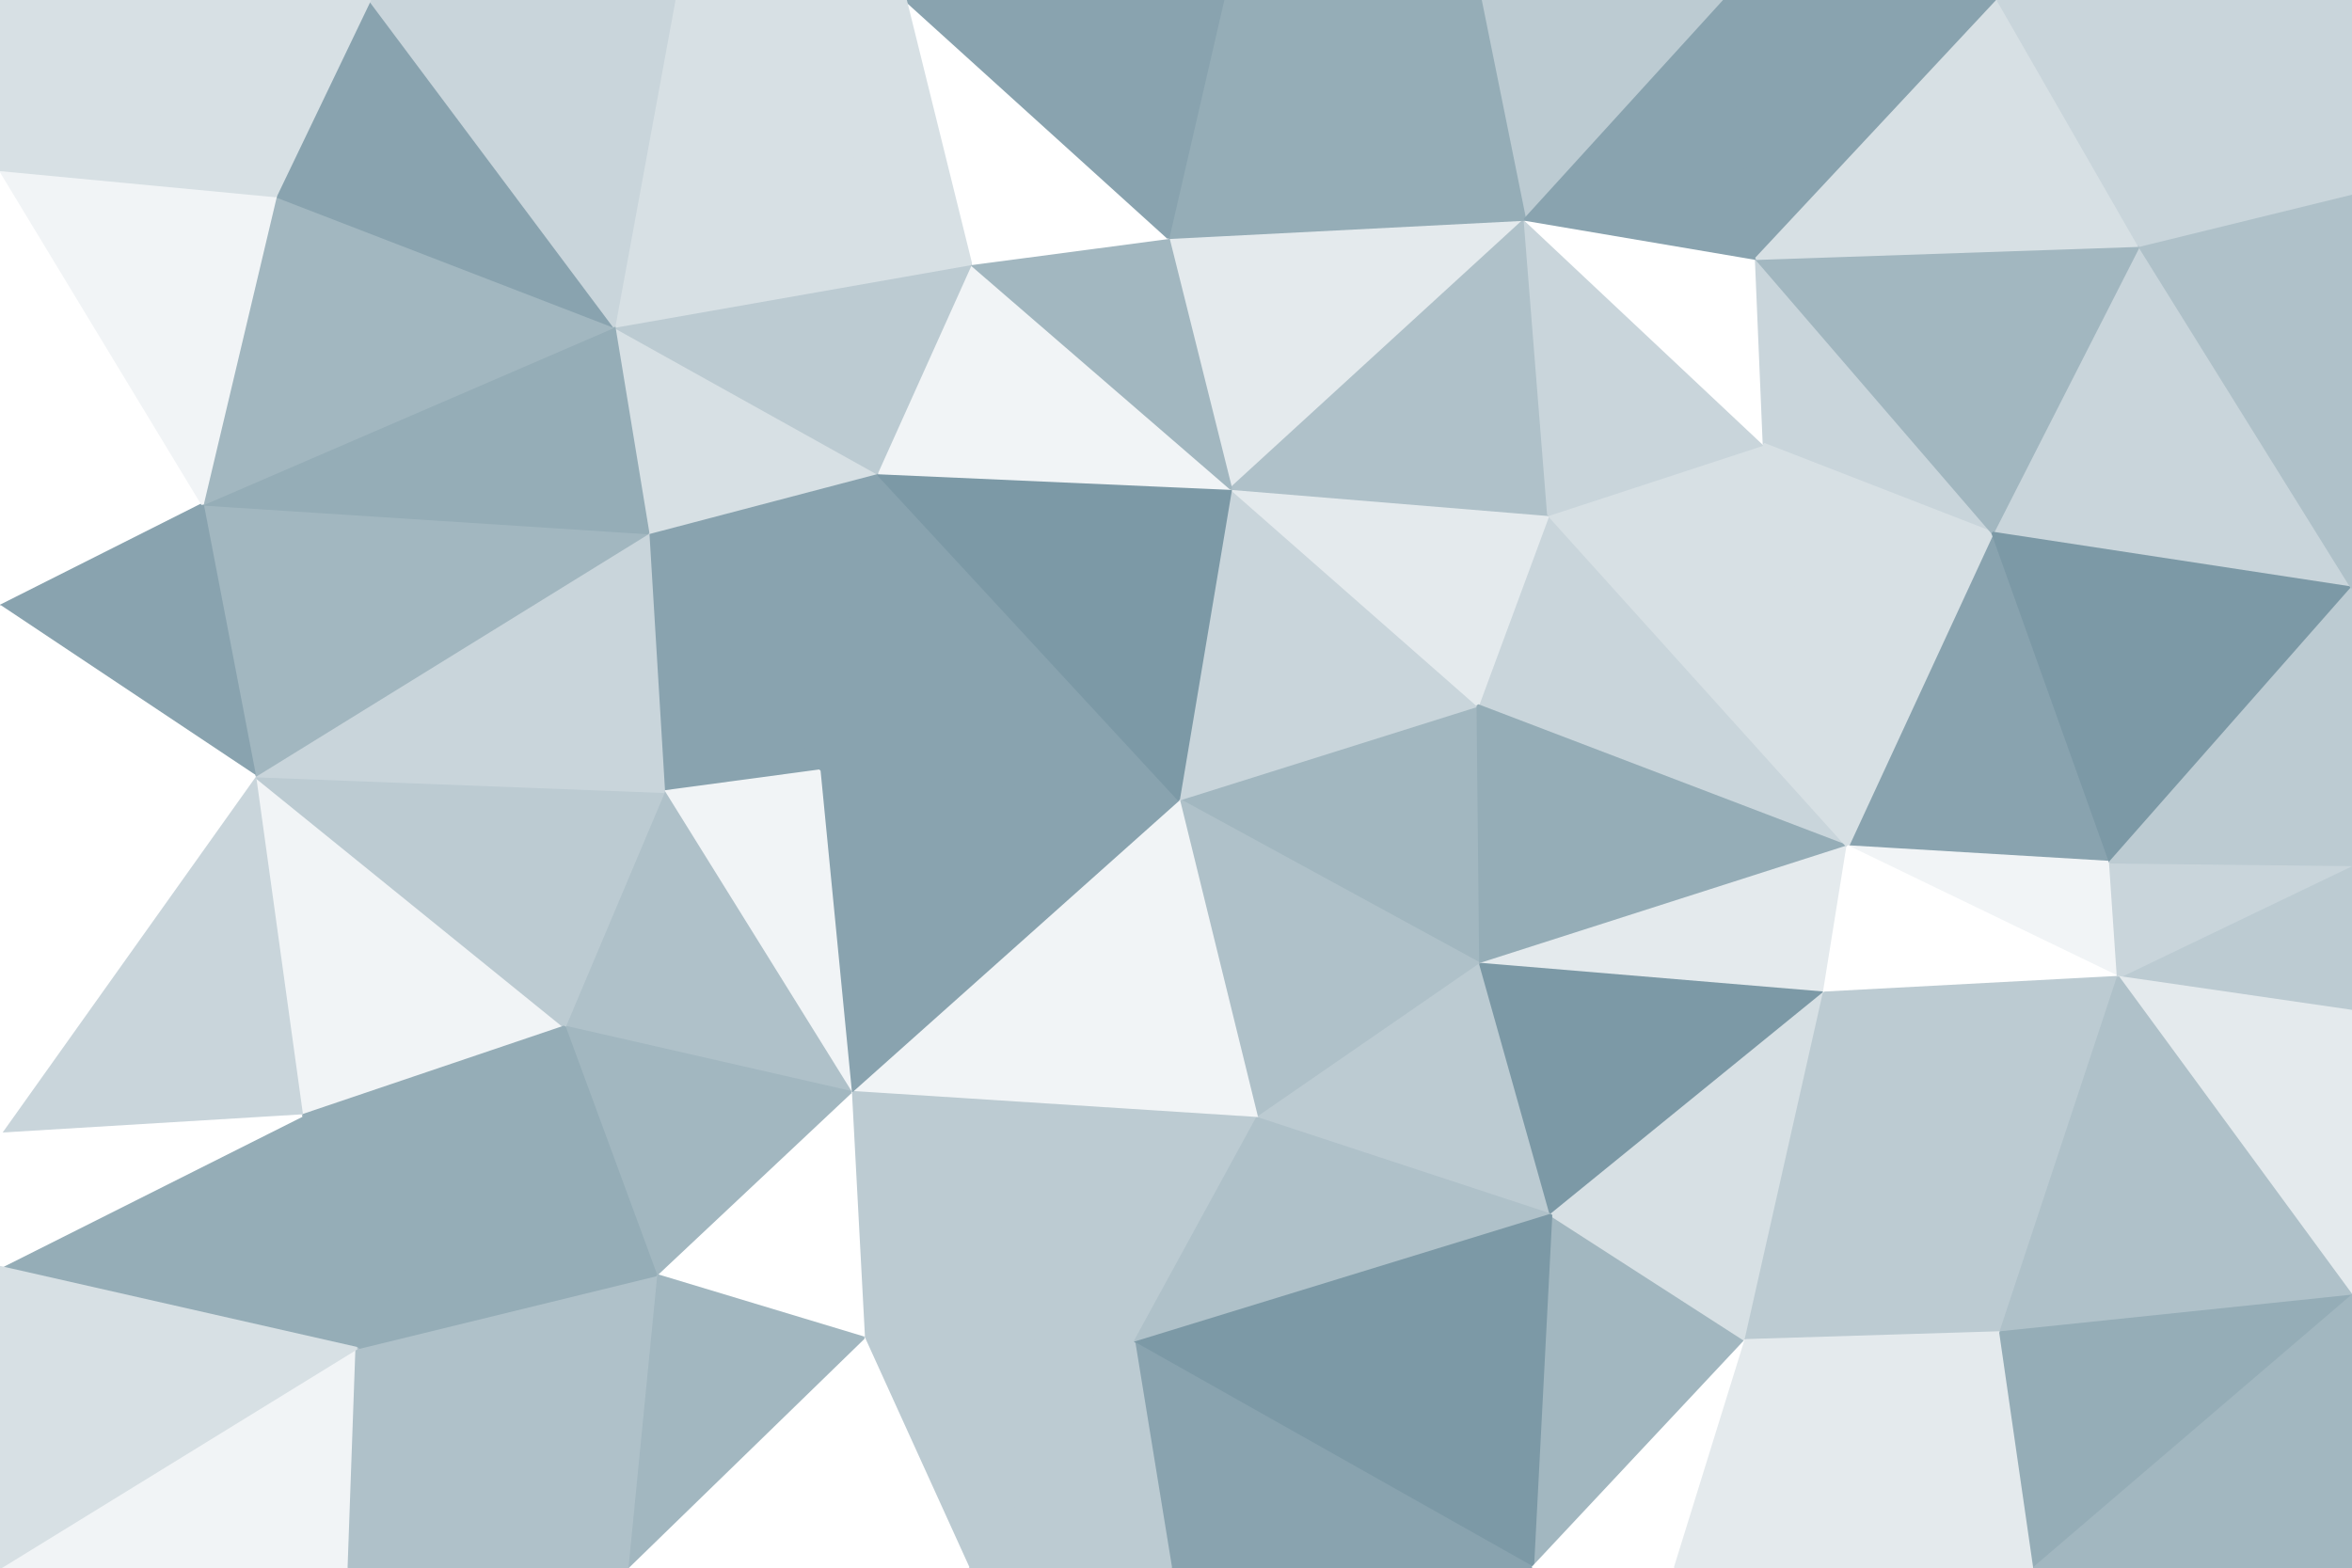
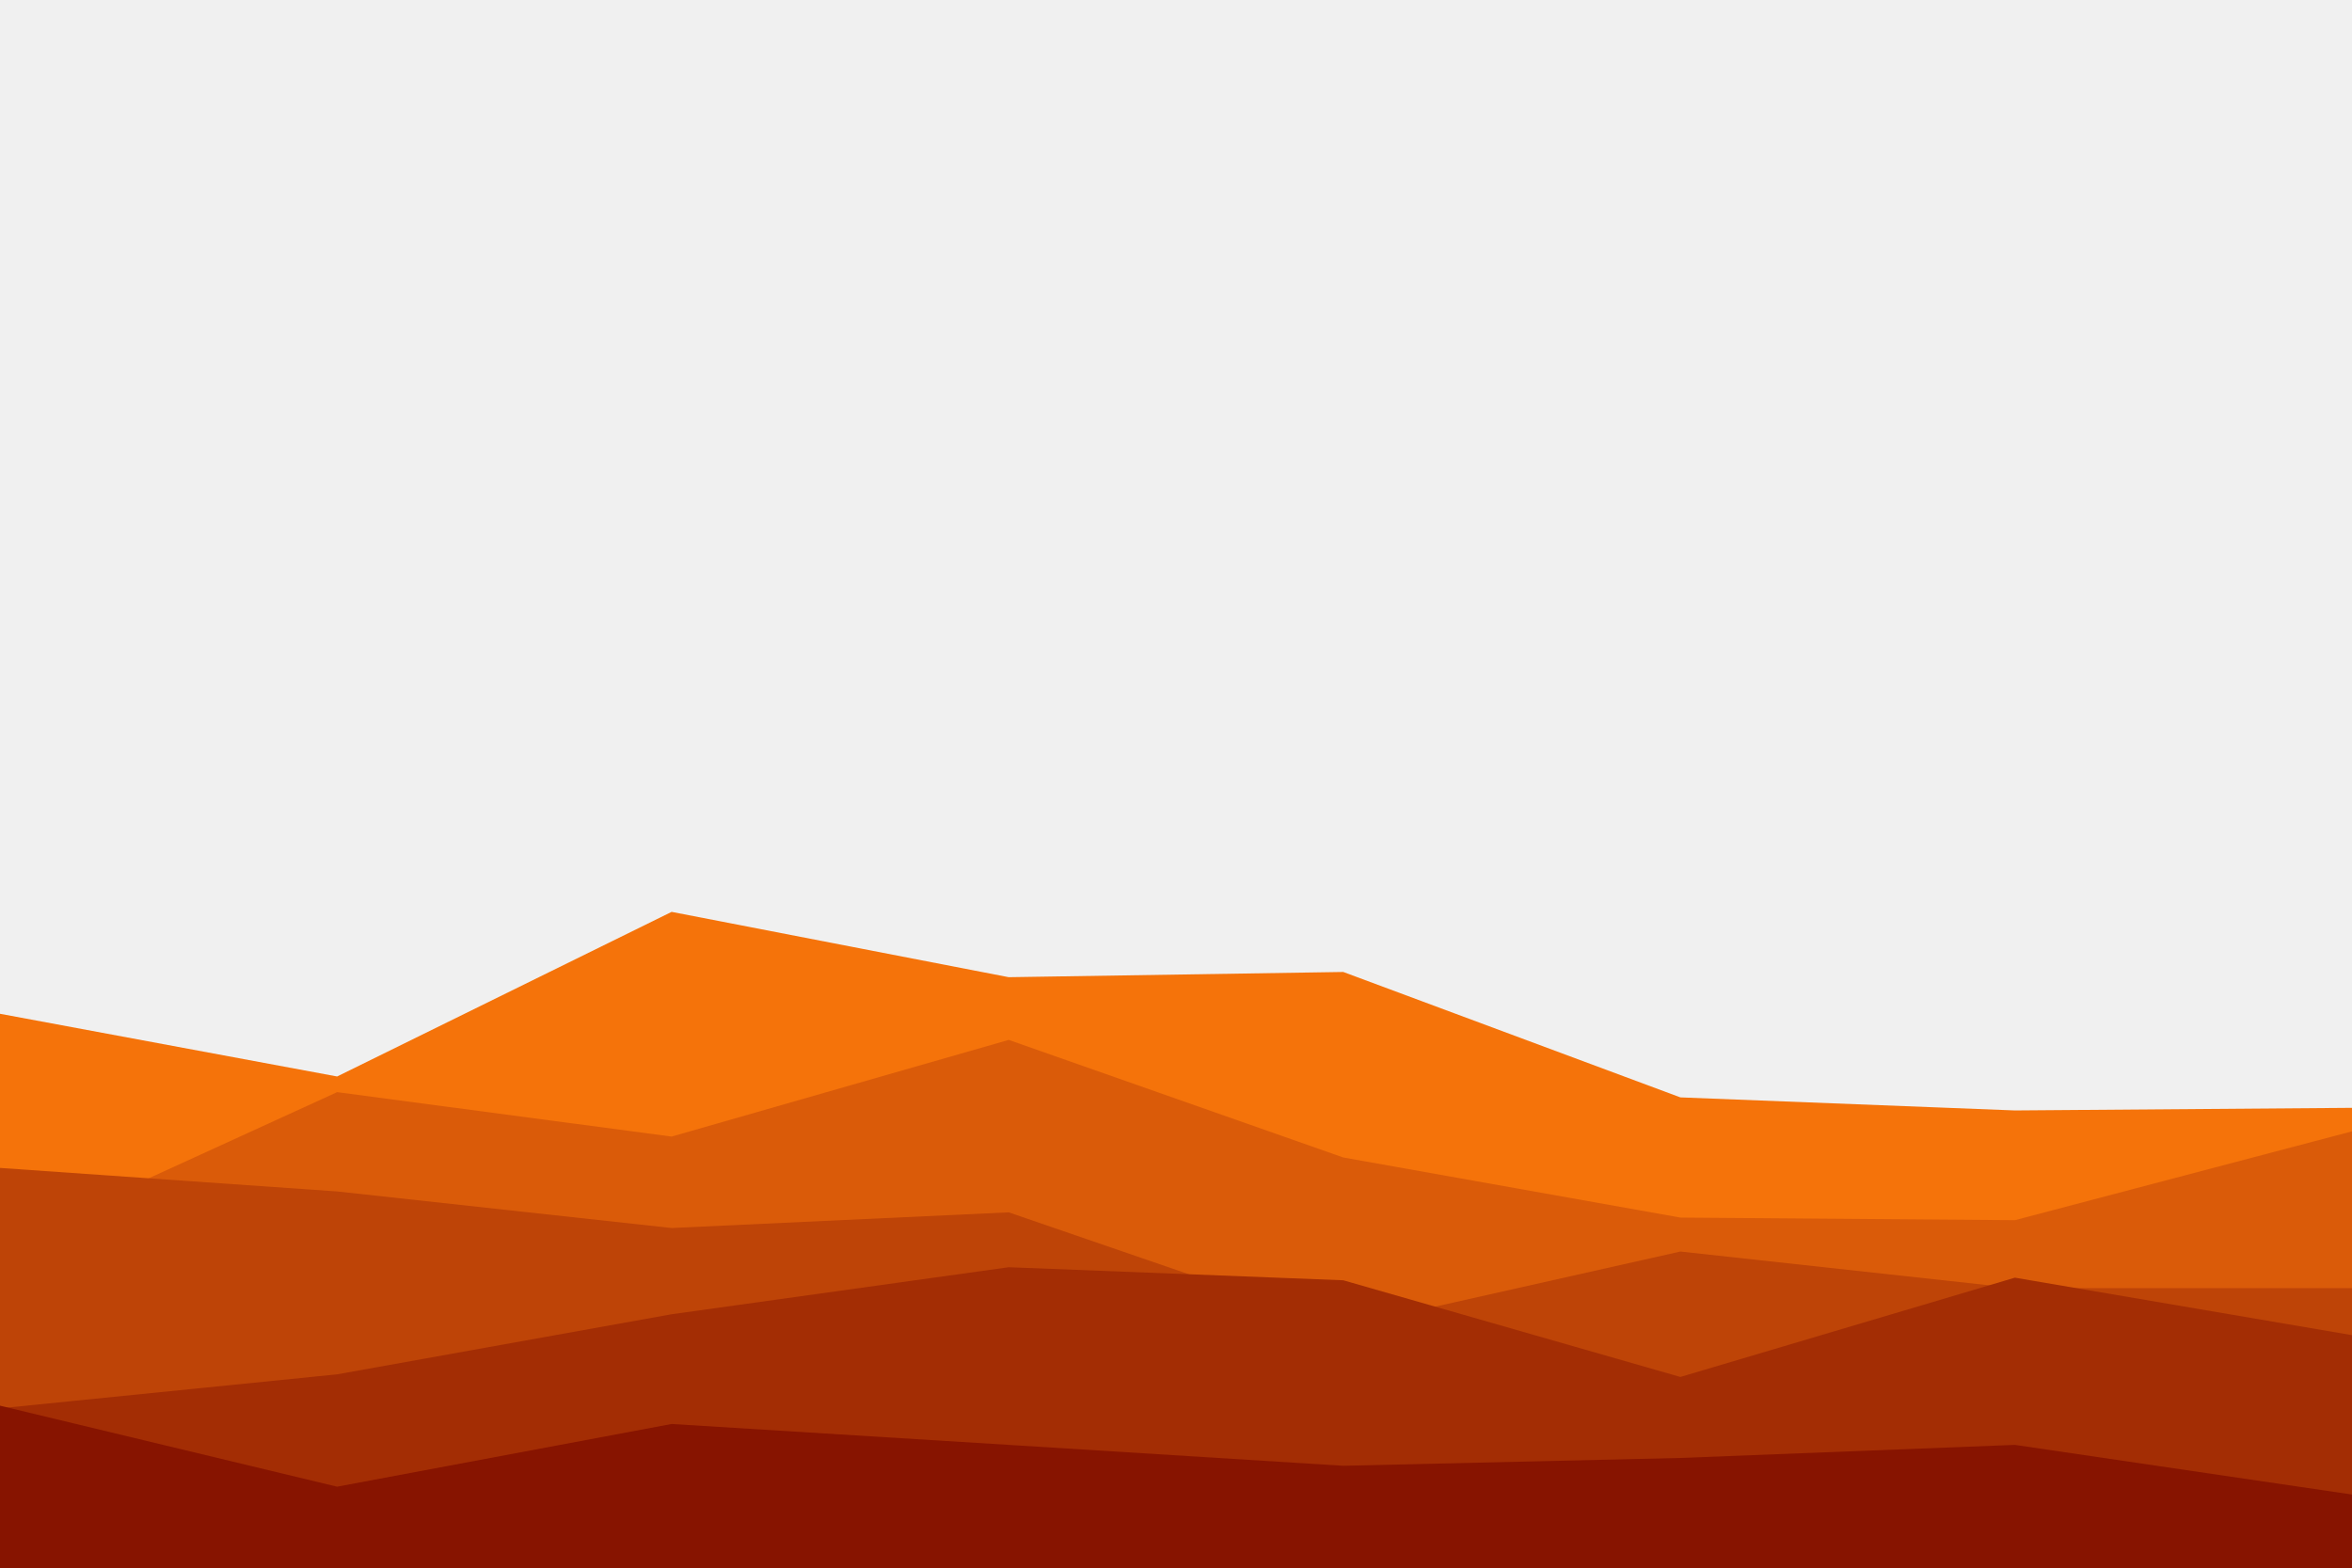
<svg xmlns="http://www.w3.org/2000/svg" id="visual" viewBox="0 0 900 600" width="900" height="600" version="1.1">
-   <g stroke-width="1" stroke-linejoin="bevel">
-     <path d="M451 306L566.5 369L565.5 270Z" fill="#a2b7c0" stroke="#a2b7c0" />
-     <path d="M451 306L481 428L566.5 369Z" fill="#afc1c9" stroke="#afc1c9" />
-     <path d="M565.5 270L471 187L451 306Z" fill="#c9d5db" stroke="#c9d5db" />
-     <path d="M707 324L592.5 197L565.5 270Z" fill="#c9d5db" stroke="#c9d5db" />
-     <path d="M565.5 270L592.5 197L471 187Z" fill="#e4eaed" stroke="#e4eaed" />
-     <path d="M481 428L593.5 465L566.5 369Z" fill="#bccbd2" stroke="#bccbd2" />
-     <path d="M566.5 369L707 324L565.5 270Z" fill="#95adb7" stroke="#95adb7" />
-     <path d="M698 380L707 324L566.5 369Z" fill="#e4eaed" stroke="#e4eaed" />
-     <path d="M593.5 465L698 380L566.5 369Z" fill="#7c99a6" stroke="#7c99a6" />
-     <path d="M335.5 181L313.5 295L451 306Z" fill="#89a3af" stroke="#89a3af" />
-     <path d="M451 306L325.5 418L481 428Z" fill="#f1f4f6" stroke="#f1f4f6" />
-     <path d="M325.5 418L434 514L481 428Z" fill="#bccbd2" stroke="#bccbd2" />
-     <path d="M481 428L434 514L593.5 465Z" fill="#afc1c9" stroke="#afc1c9" />
-     <path d="M313.5 295L325.5 418L451 306Z" fill="#89a3af" stroke="#89a3af" />
-     <path d="M707 324L675 170L592.5 197Z" fill="#d7e0e4" stroke="#d7e0e4" />
-     <path d="M583.5 84L447 91L471 187Z" fill="#e4eaed" stroke="#e4eaed" />
-     <path d="M471 187L335.5 181L451 306Z" fill="#7c99a6" stroke="#7c99a6" />
-     <path d="M371.5 101L335.5 181L471 187Z" fill="#f1f4f6" stroke="#f1f4f6" />
-     <path d="M583.5 84L471 187L592.5 197Z" fill="#afc1c9" stroke="#afc1c9" />
-     <path d="M586.5 600L668 513L593.5 465Z" fill="#a2b7c0" stroke="#a2b7c0" />
-     <path d="M593.5 465L668 513L698 380Z" fill="#d7e0e4" stroke="#d7e0e4" />
-     <path d="M675 170L583.5 84L592.5 197Z" fill="#c9d5db" stroke="#c9d5db" />
-     <path d="M447 91L371.5 101L471 187Z" fill="#a2b7c0" stroke="#a2b7c0" />
-     <path d="M248 204L313.5 295L335.5 181Z" fill="#89a3af" stroke="#89a3af" />
-     <path d="M248 204L254 303L313.5 295Z" fill="#89a3af" stroke="#89a3af" />
-     <path d="M313.5 295L254 303L325.5 418Z" fill="#f1f4f6" stroke="#f1f4f6" />
-     <path d="M325.5 418L330.5 512L434 514Z" fill="#bccbd2" stroke="#bccbd2" />
-     <path d="M251 488L330.5 512L325.5 418Z" fill="#ffffff" stroke="#ffffff" />
-     <path d="M675 170L672 99L583.5 84Z" fill="#ffffff" stroke="#ffffff" />
-     <path d="M762.5 204L672 99L675 170Z" fill="#c9d5db" stroke="#c9d5db" />
-     <path d="M807.5 330L762.5 204L707 324Z" fill="#89a3af" stroke="#89a3af" />
-     <path d="M707 324L762.5 204L675 170Z" fill="#d7e0e4" stroke="#d7e0e4" />
-     <path d="M807.5 330L707 324L810.5 374Z" fill="#f1f4f6" stroke="#f1f4f6" />
-     <path d="M434 514L586.5 600L593.5 465Z" fill="#7c99a6" stroke="#7c99a6" />
-     <path d="M448 600L586.5 600L434 514Z" fill="#89a3af" stroke="#89a3af" />
-     <path d="M370.5 600L448 600L434 514Z" fill="#bccbd2" stroke="#bccbd2" />
-     <path d="M810.5 374L707 324L698 380Z" fill="#ffffff" stroke="#ffffff" />
-     <path d="M235 125L248 204L335.5 181Z" fill="#d7e0e4" stroke="#d7e0e4" />
-     <path d="M765.5 510L810.5 374L698 380Z" fill="#bccbd2" stroke="#bccbd2" />
-     <path d="M765.5 510L698 380L668 513Z" fill="#bccbd2" stroke="#bccbd2" />
-     <path d="M586.5 600L641 600L668 513Z" fill="#ffffff" stroke="#ffffff" />
-     <path d="M115.5 427L216 393L97.5 297Z" fill="#f1f4f6" stroke="#f1f4f6" />
-     <path d="M254 303L216 393L325.5 418Z" fill="#afc1c9" stroke="#afc1c9" />
-     <path d="M778.5 600L765.5 510L668 513Z" fill="#e4eaed" stroke="#e4eaed" />
-     <path d="M216 393L251 488L325.5 418Z" fill="#a2b7c0" stroke="#a2b7c0" />
-     <path d="M330.5 512L370.5 600L434 514Z" fill="#bccbd2" stroke="#bccbd2" />
-     <path d="M240 600L370.5 600L330.5 512Z" fill="#ffffff" stroke="#ffffff" />
-     <path d="M660 0L566.5 0L583.5 84Z" fill="#bccbd2" stroke="#bccbd2" />
-     <path d="M583.5 84L468 0L447 91Z" fill="#95adb7" stroke="#95adb7" />
-     <path d="M447 91L346.5 0L371.5 101Z" fill="#ffffff" stroke="#ffffff" />
-     <path d="M566.5 0L468 0L583.5 84Z" fill="#95adb7" stroke="#95adb7" />
-     <path d="M371.5 101L235 125L335.5 181Z" fill="#bccbd2" stroke="#bccbd2" />
-     <path d="M258 0L235 125L371.5 101Z" fill="#d7e0e4" stroke="#d7e0e4" />
-     <path d="M97.5 297L216 393L254 303Z" fill="#bccbd2" stroke="#bccbd2" />
-     <path d="M672 99L660 0L583.5 84Z" fill="#89a3af" stroke="#89a3af" />
-     <path d="M764.5 0L660 0L672 99Z" fill="#89a3af" stroke="#89a3af" />
-     <path d="M468 0L346.5 0L447 91Z" fill="#89a3af" stroke="#89a3af" />
-     <path d="M900 225L818.5 94L762.5 204Z" fill="#c9d5db" stroke="#c9d5db" />
-     <path d="M762.5 204L818.5 94L672 99Z" fill="#a2b7c0" stroke="#a2b7c0" />
-     <path d="M900 225L762.5 204L807.5 330Z" fill="#7c99a6" stroke="#7c99a6" />
-     <path d="M900 387L900 331L810.5 374Z" fill="#bccbd2" stroke="#bccbd2" />
-     <path d="M810.5 374L900 331L807.5 330Z" fill="#c9d5db" stroke="#c9d5db" />
-     <path d="M641 600L778.5 600L668 513Z" fill="#e4eaed" stroke="#e4eaed" />
-     <path d="M900 496L900 387L810.5 374Z" fill="#e4eaed" stroke="#e4eaed" />
-     <path d="M900 496L810.5 374L765.5 510Z" fill="#afc1c9" stroke="#afc1c9" />
-     <path d="M900 331L900 225L807.5 330Z" fill="#bccbd2" stroke="#bccbd2" />
-     <path d="M251 488L240 600L330.5 512Z" fill="#a2b7c0" stroke="#a2b7c0" />
-     <path d="M136.5 516L240 600L251 488Z" fill="#afc1c9" stroke="#afc1c9" />
-     <path d="M818.5 94L764.5 0L672 99Z" fill="#d7e0e4" stroke="#d7e0e4" />
-     <path d="M900 0L764.5 0L818.5 94Z" fill="#c9d5db" stroke="#c9d5db" />
-     <path d="M346.5 0L258 0L371.5 101Z" fill="#d7e0e4" stroke="#d7e0e4" />
-     <path d="M97.5 297L254 303L248 204Z" fill="#c9d5db" stroke="#c9d5db" />
-     <path d="M216 393L136.5 516L251 488Z" fill="#95adb7" stroke="#95adb7" />
-     <path d="M97.5 297L248 204L77.5 193Z" fill="#a2b7c0" stroke="#a2b7c0" />
-     <path d="M778.5 600L900 496L765.5 510Z" fill="#95adb7" stroke="#95adb7" />
-     <path d="M77.5 193L248 204L235 125Z" fill="#95adb7" stroke="#95adb7" />
-     <path d="M115.5 427L136.5 516L216 393Z" fill="#95adb7" stroke="#95adb7" />
-     <path d="M900 225L900 74L818.5 94Z" fill="#afc1c9" stroke="#afc1c9" />
-     <path d="M105.5 75L77.5 193L235 125Z" fill="#a2b7c0" stroke="#a2b7c0" />
-     <path d="M97.5 297L0 434L115.5 427Z" fill="#c9d5db" stroke="#c9d5db" />
-     <path d="M778.5 600L900 600L900 496Z" fill="#a2b7c0" stroke="#a2b7c0" />
-     <path d="M0 485L136.5 516L115.5 427Z" fill="#95adb7" stroke="#95adb7" />
-     <path d="M0 600L133.5 600L136.5 516Z" fill="#f1f4f6" stroke="#f1f4f6" />
-     <path d="M136.5 516L133.5 600L240 600Z" fill="#afc1c9" stroke="#afc1c9" />
-     <path d="M141.5 0L105.5 75L235 125Z" fill="#89a3af" stroke="#89a3af" />
-     <path d="M258 0L141.5 0L235 125Z" fill="#c9d5db" stroke="#c9d5db" />
-     <path d="M900 74L900 0L818.5 94Z" fill="#c9d5db" stroke="#c9d5db" />
-     <path d="M0 232L77.5 193L0 65Z" fill="#ffffff" stroke="#ffffff" />
-     <path d="M0 232L97.5 297L77.5 193Z" fill="#89a3af" stroke="#89a3af" />
-     <path d="M0 232L0 290L97.5 297Z" fill="#ffffff" stroke="#ffffff" />
-     <path d="M0 65L77.5 193L105.5 75Z" fill="#f1f4f6" stroke="#f1f4f6" />
-     <path d="M0 290L0 434L97.5 297Z" fill="#ffffff" stroke="#ffffff" />
-     <path d="M0 434L0 485L115.5 427Z" fill="#ffffff" stroke="#ffffff" />
-     <path d="M0 0L0 65L105.5 75Z" fill="#d7e0e4" stroke="#d7e0e4" />
-     <path d="M0 485L0 600L136.5 516Z" fill="#d7e0e4" stroke="#d7e0e4" />
-     <path d="M141.5 0L0 0L105.5 75Z" fill="#d7e0e4" stroke="#d7e0e4" />
-   </g>
+   <path d="M0 388L129 412L257 349L386 374L514 372L643 420L771 425L900 424L900 601L771 601L643 601L514 601L386 601L257 601L129 601L0 601Z" fill="#f5730a" />
+   <path d="M0 477L129 418L257 435L386 398L514 443L643 466L771 467L900 433L900 601L771 601L643 601L514 601L386 601L257 601L129 601L0 601Z" fill="#da5b09" />
+   <path d="M0 447L129 456L257 470L386 464L514 508L643 479L771 493L900 493L900 601L771 601L643 601L514 601L386 601L257 601L129 601L0 601Z" fill="#be4407" />
+   <path d="M0 539L129 526L257 503L386 485L514 490L643 527L771 489L900 511L900 601L771 601L643 601L514 601L386 601L257 601L129 601L0 601Z" fill="#a32d04" />
+   <path d="M0 538L129 569L257 545L386 553L514 561L643 558L771 553L900 572L900 601L771 601L643 601L514 601L386 601L257 601L129 601L0 601Z" fill="#871400" />
</svg>
